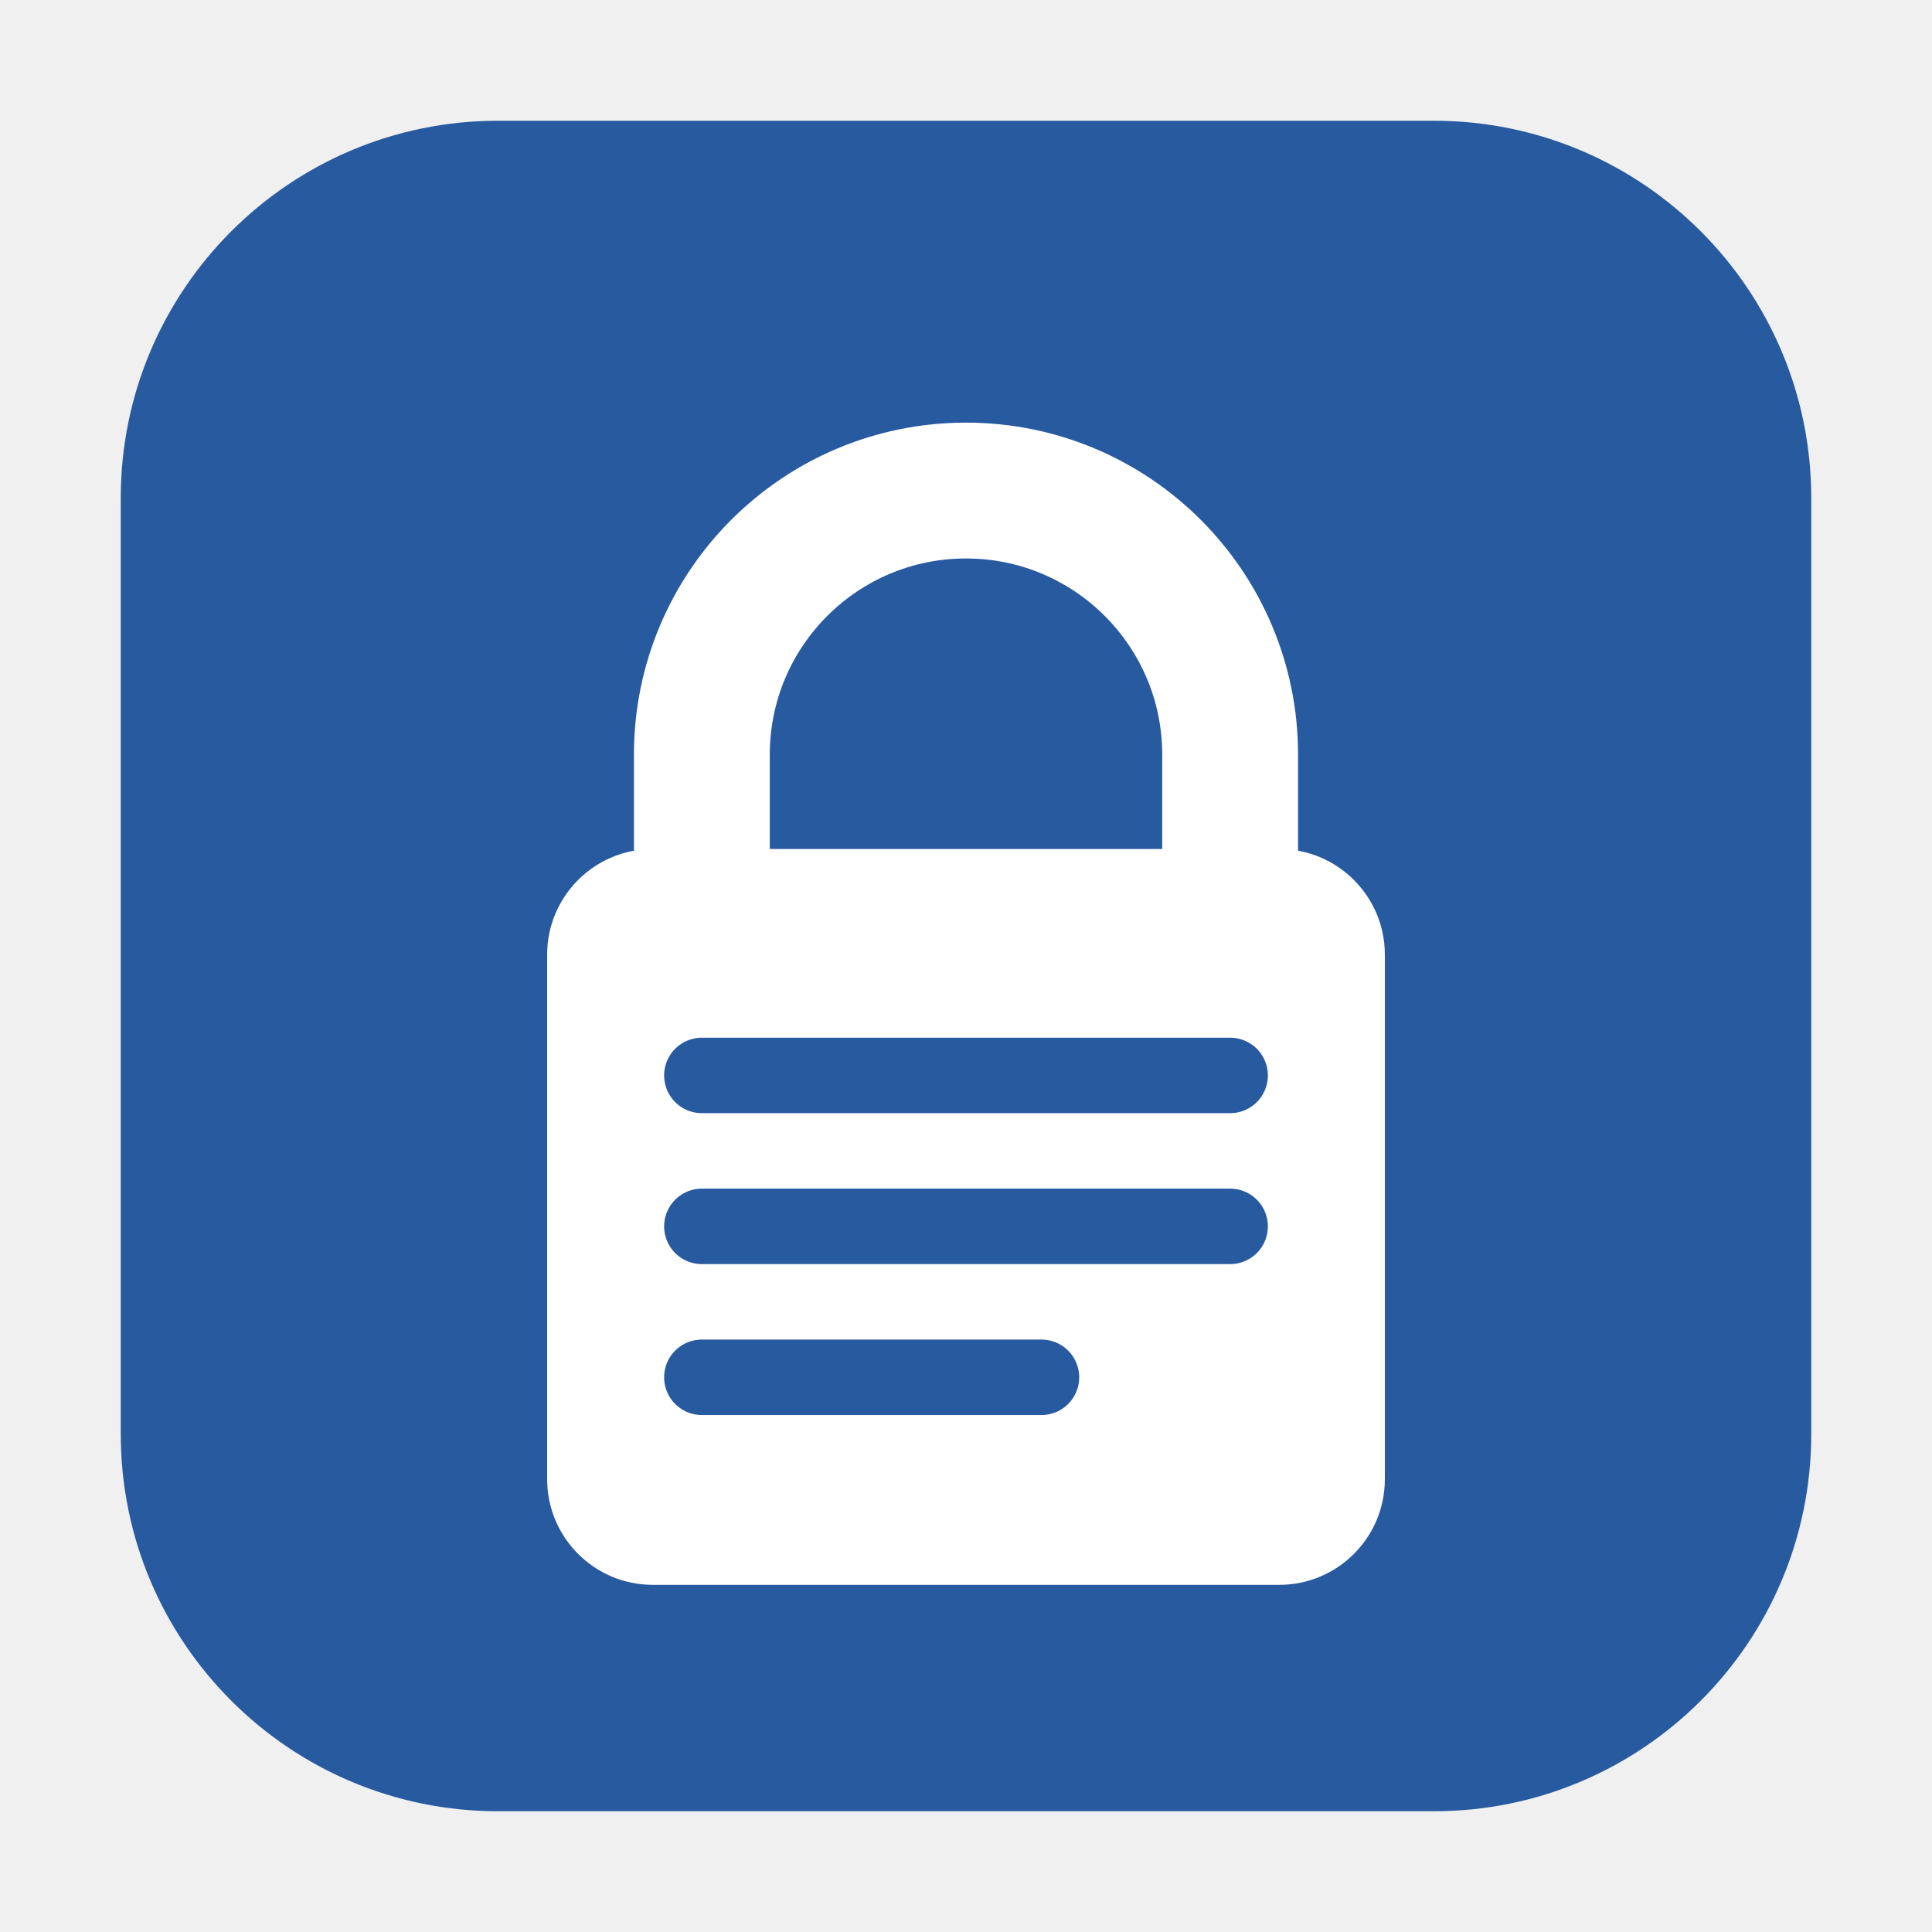
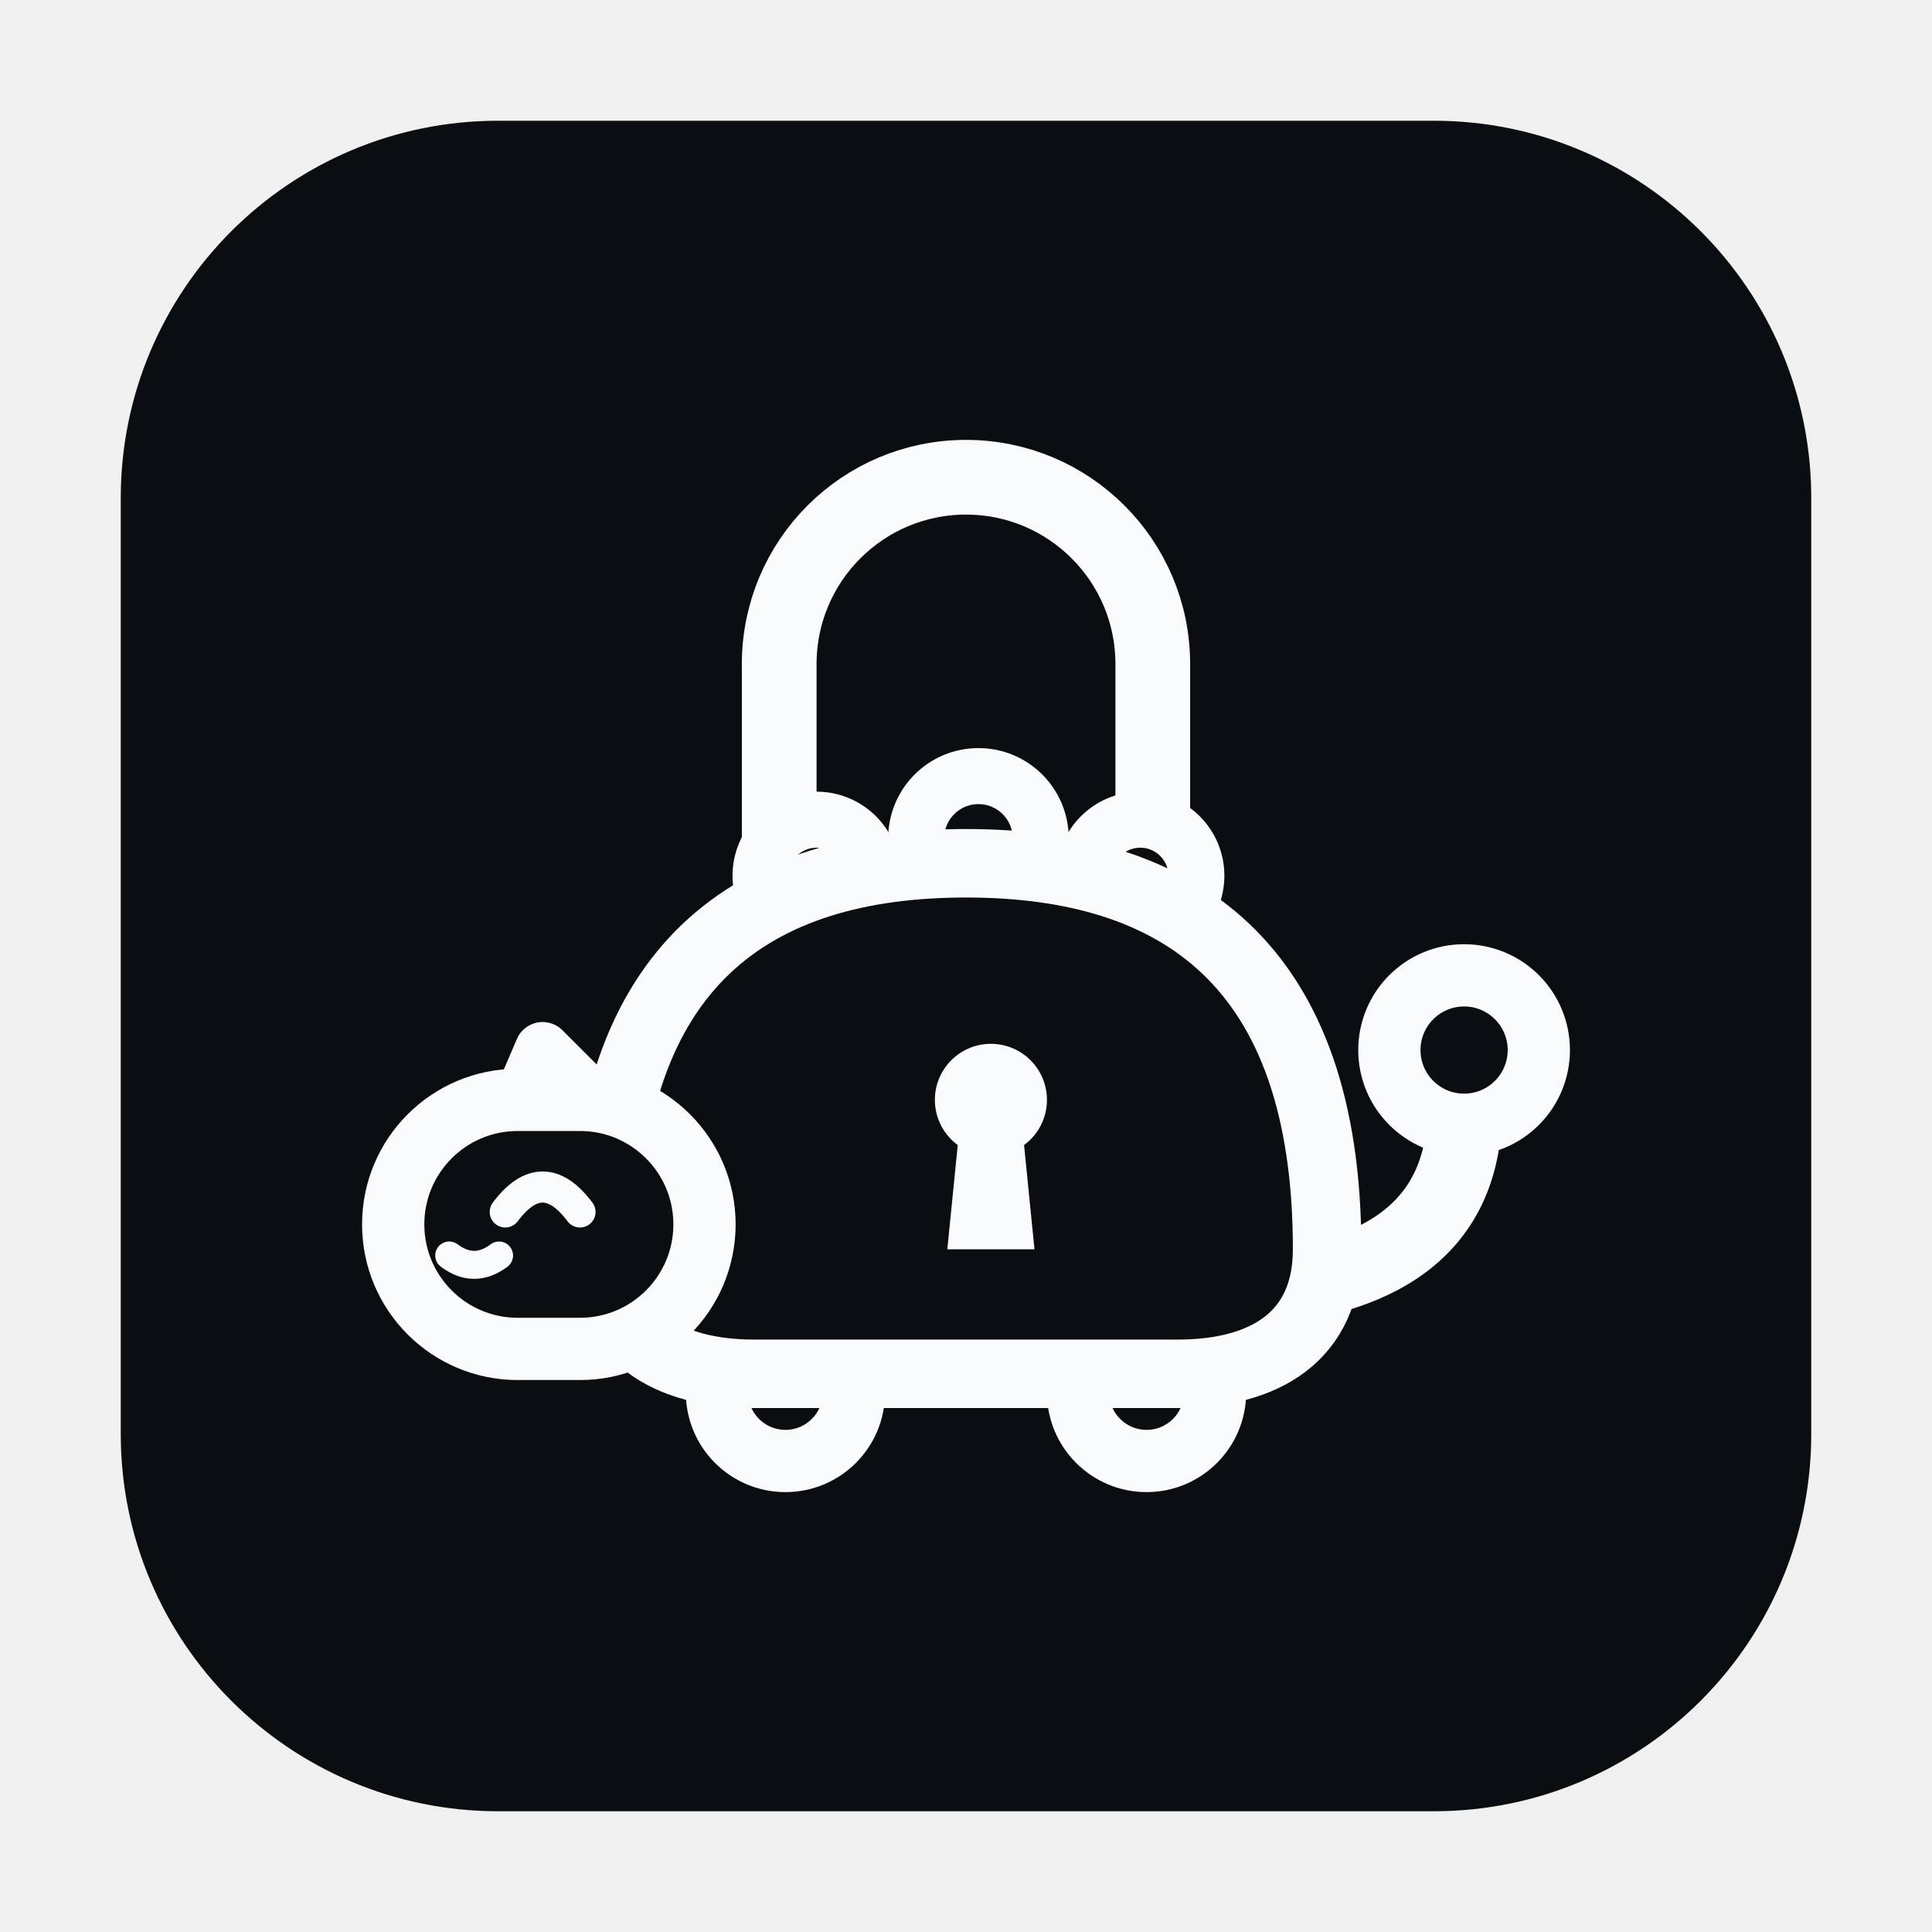
<svg xmlns="http://www.w3.org/2000/svg" viewBox="0 0 1024 1024">
-   <rect x="64" y="64" width="896" height="896" rx="200" fill="#285aa0" />
-   <path d="M372 470 V400 A140 140 0 0 1 652 400 V470" fill="none" stroke="#ffffff" stroke-width="72" stroke-linecap="round" />
-   <rect x="290" y="450" width="444" height="390" rx="56" fill="#ffffff" />
-   <path d="M372 570 H652 M372 650 H652 M372 730 H552" stroke="#285aa0" stroke-width="40" stroke-linecap="round" />
+   <rect x="64" y="64" width="896" height="896" rx="200" fill="#0b0e11" />
+   <g transform="translate(512 512) scale(3.3) translate(-126 -106.5)">
+     <g fill="#0b0e11" stroke="#f8fafc" stroke-linecap="round" stroke-linejoin="round">
+       <path d="M 96 96 V 58 A 30 30 0 0 1 156 58 V 104" fill="none" stroke-width="12" />
+       <path d="M 176 158 Q 208 154 206 126" fill="none" stroke-width="12" />
+       <circle cx="206" cy="120" r="12" stroke-width="10" />
+       <rect x="86" y="162" width="22" height="24" rx="11" stroke-width="10" />
+       <rect x="144" y="162" width="22" height="24" rx="11" stroke-width="10" />
+       <circle cx="102" cy="92" r="9" stroke-width="9" />
+       <circle cx="128" cy="86" r="10" stroke-width="9" />
+       <circle cx="154" cy="92" r="9" stroke-width="9" />
+       <path d="M 68 152 C 68 106, 92 90, 126 90 C 160 90, 184 106, 184 152 C 184 166, 174 172, 160 172 H 92 C 78 172, 68 166, 68 152 Z" stroke-width="11" />
+       <circle cx="130" cy="128" r="9" fill="#f8fafc" stroke="none" />
+       <path d="M 125 132 L 123 152 H 137 L 135 132 Z" fill="#f8fafc" stroke="none" />
+       <path d="M 52 134 L 58 120 L 68 130" stroke-width="9" />
+       <rect x="34" y="128" width="50" height="40" rx="20" stroke-width="10" />
+       <path d="M 52 146 Q 58 138 64 146" fill="none" stroke-width="5" />
+       <path d="M 43 153 Q 47 156 51 153" fill="none" stroke-width="4.5" />
+     </g>
+   </g>
</svg>
